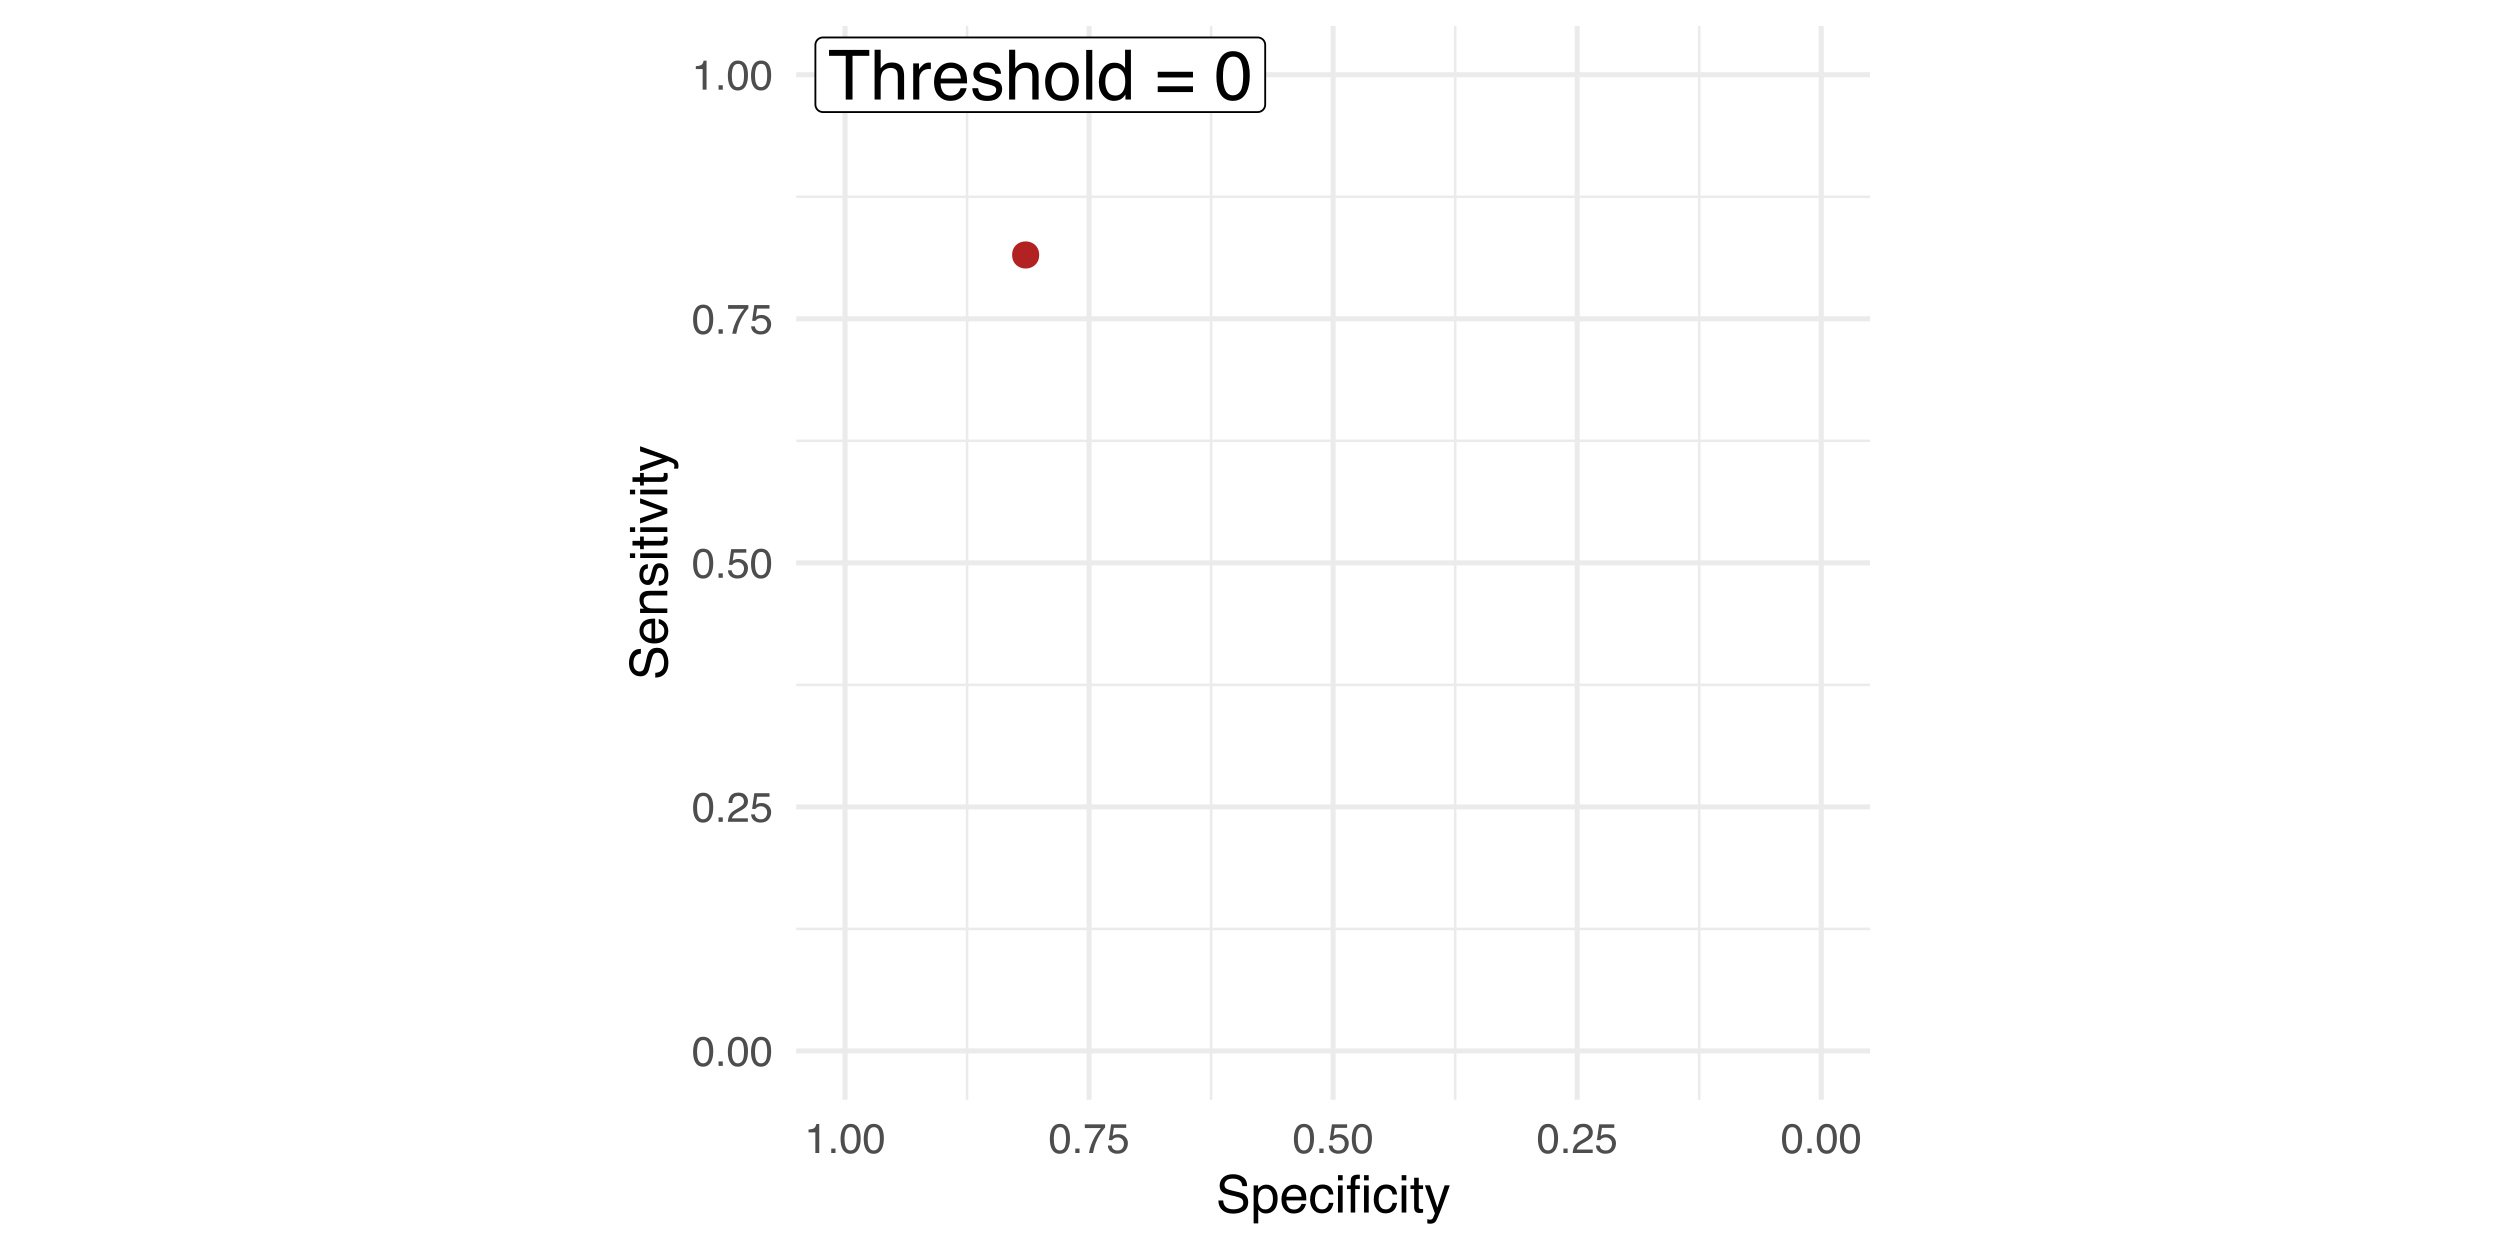
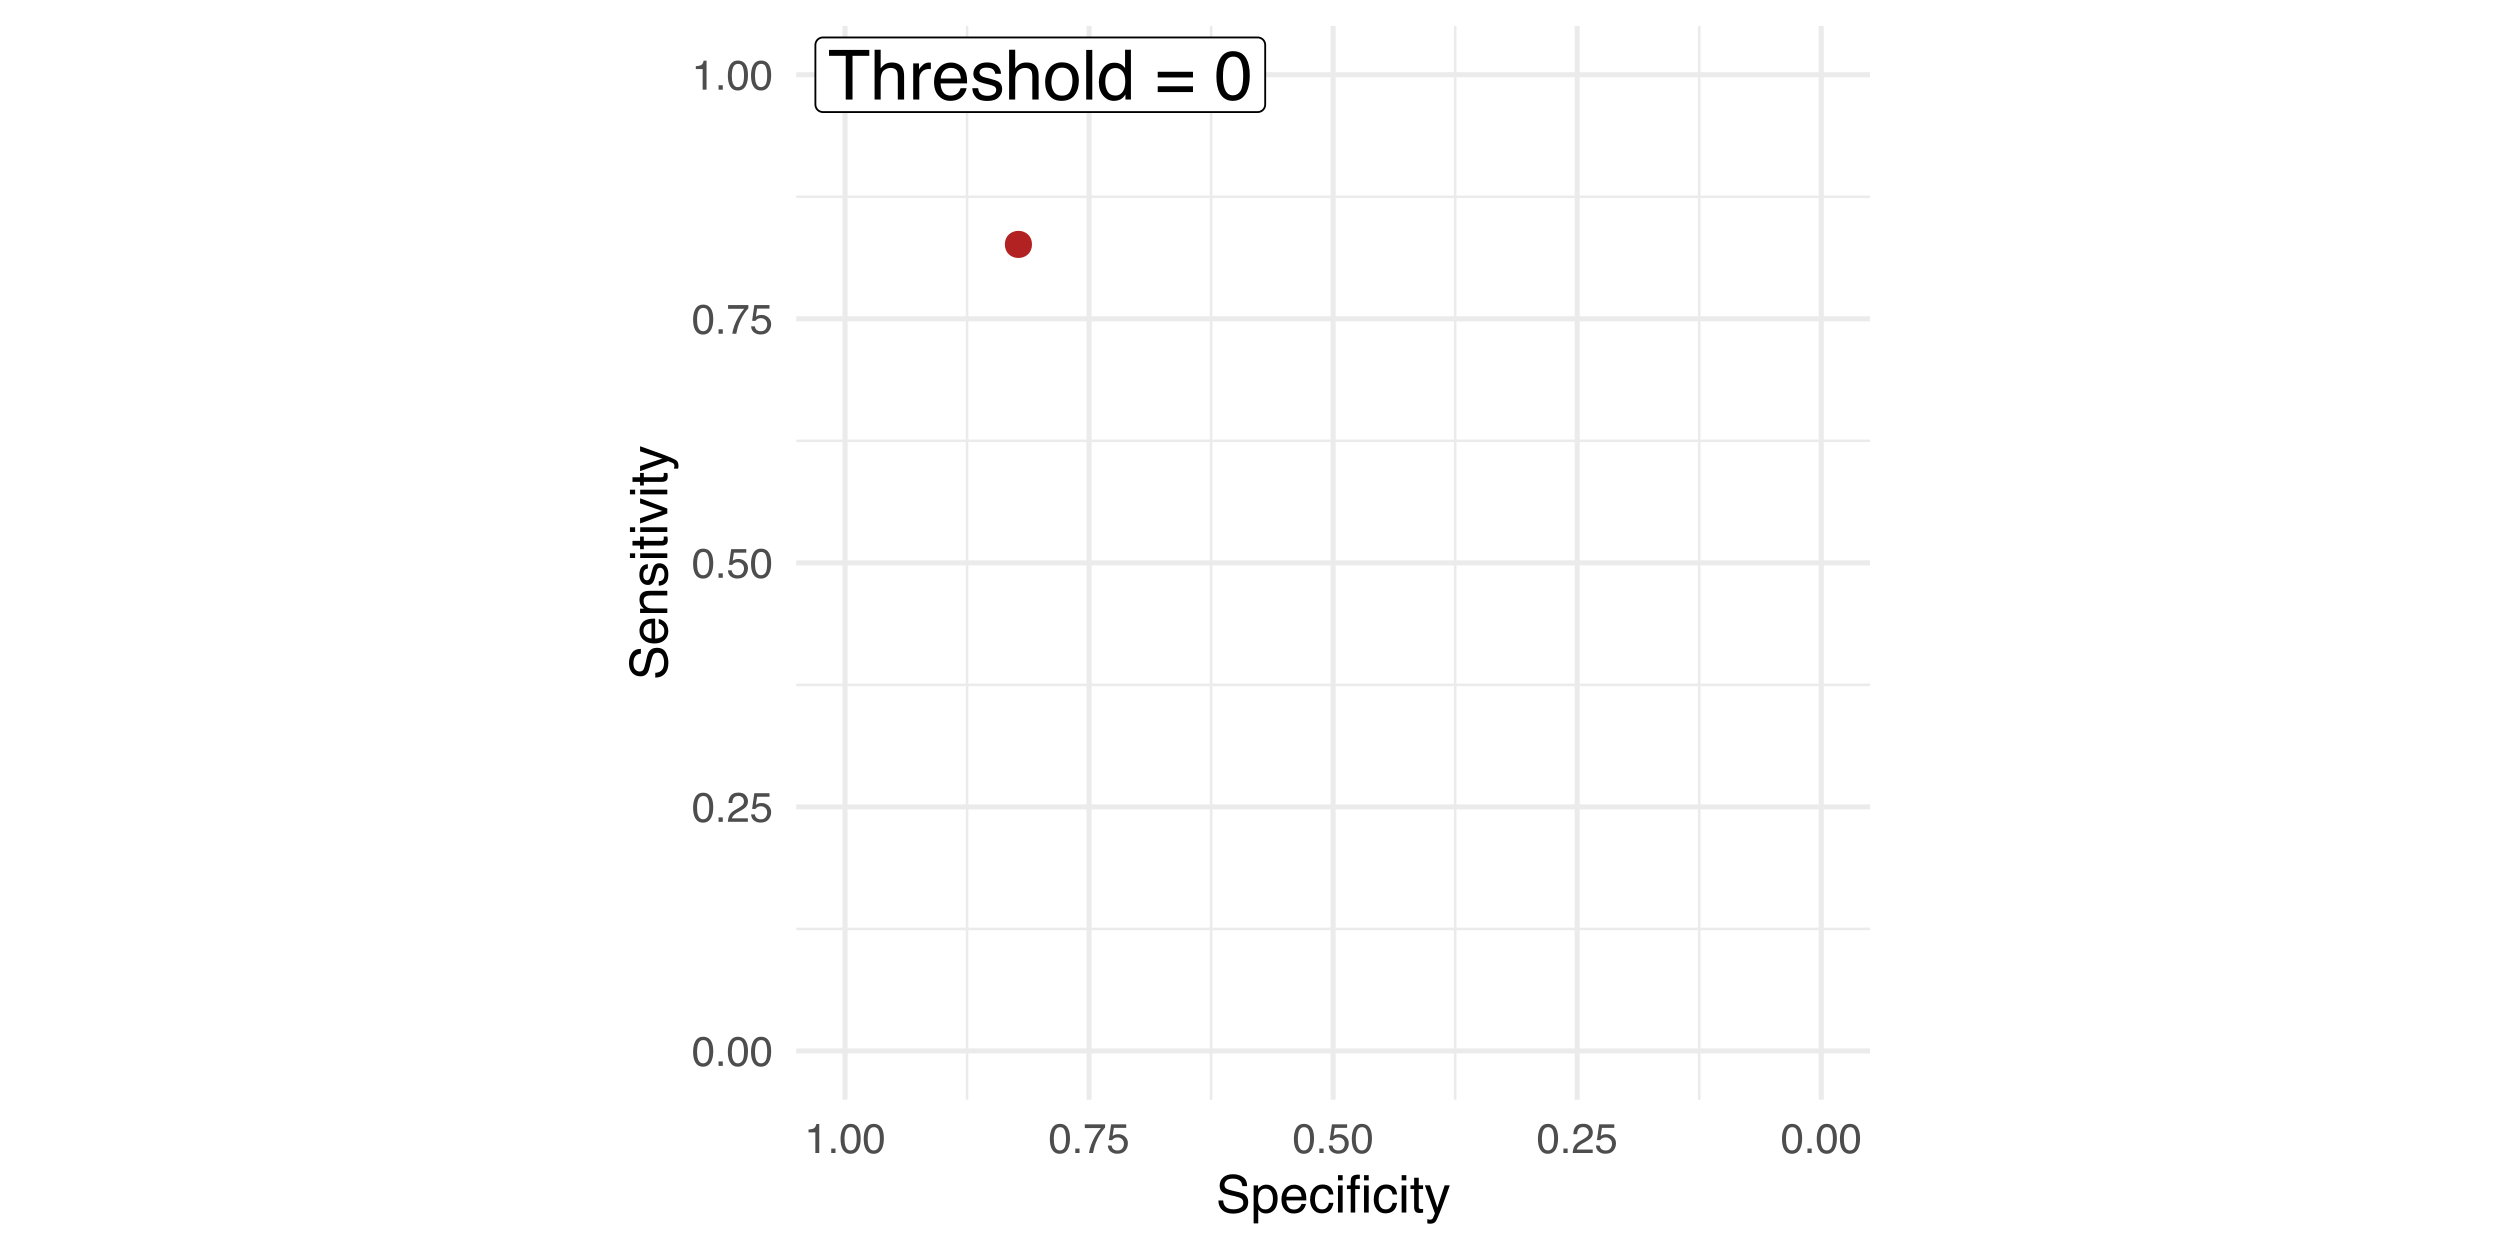
<svg xmlns="http://www.w3.org/2000/svg" xmlns:xlink="http://www.w3.org/1999/xlink" width="720pt" height="360pt" viewBox="0 0 720 360" version="1.1">
  <defs>
    <g>
      <symbol overflow="visible" id="glyph0-0">
        <path style="stroke:none;" d="M 0.641 0 L 0.641 -14.297 L 11.984 -14.297 L 11.984 0 Z M 10.188 -1.797 L 10.188 -12.5 L 2.438 -12.5 L 2.438 -1.797 Z M 10.188 -1.797 " />
      </symbol>
      <symbol overflow="visible" id="glyph0-1">
        <path style="stroke:none;" d="M 11.922 -14.297 L 11.922 -12.594 L 7.094 -12.594 L 7.094 0 L 5.141 0 L 5.141 -12.594 L 0.328 -12.594 L 0.328 -14.297 Z M 11.922 -14.297 " />
      </symbol>
      <symbol overflow="visible" id="glyph0-2">
        <path style="stroke:none;" d="M 1.281 -14.344 L 3.031 -14.344 L 3.031 -9 C 3.445 -9.531 3.82 -9.898 4.156 -10.109 C 4.719 -10.484 5.422 -10.672 6.266 -10.672 C 7.773 -10.672 8.801 -10.141 9.344 -9.078 C 9.633 -8.504 9.781 -7.707 9.781 -6.688 L 9.781 0 L 7.969 0 L 7.969 -6.562 C 7.969 -7.332 7.875 -7.895 7.688 -8.25 C 7.363 -8.82 6.766 -9.109 5.891 -9.109 C 5.172 -9.109 4.516 -8.859 3.922 -8.359 C 3.328 -7.859 3.031 -6.914 3.031 -5.531 L 3.031 0 L 1.281 0 Z M 1.281 -14.344 " />
      </symbol>
      <symbol overflow="visible" id="glyph0-3">
        <path style="stroke:none;" d="M 1.328 -10.422 L 3 -10.422 L 3 -8.625 C 3.133 -8.969 3.469 -9.391 4 -9.891 C 4.531 -10.398 5.145 -10.656 5.844 -10.656 C 5.875 -10.656 5.926 -10.648 6 -10.641 C 6.082 -10.629 6.219 -10.617 6.406 -10.609 L 6.406 -8.75 C 6.301 -8.77 6.203 -8.781 6.109 -8.781 C 6.023 -8.789 5.93 -8.797 5.828 -8.797 C 4.941 -8.797 4.258 -8.508 3.781 -7.938 C 3.312 -7.375 3.078 -6.723 3.078 -5.984 L 3.078 0 L 1.328 0 Z M 1.328 -10.422 " />
      </symbol>
      <symbol overflow="visible" id="glyph0-4">
        <path style="stroke:none;" d="M 5.625 -10.656 C 6.363 -10.656 7.078 -10.477 7.766 -10.125 C 8.461 -9.781 8.992 -9.332 9.359 -8.781 C 9.711 -8.258 9.945 -7.648 10.062 -6.953 C 10.164 -6.461 10.219 -5.695 10.219 -4.656 L 2.578 -4.656 C 2.609 -3.594 2.859 -2.738 3.328 -2.094 C 3.797 -1.457 4.52 -1.141 5.5 -1.141 C 6.414 -1.141 7.145 -1.441 7.688 -2.047 C 8 -2.398 8.219 -2.805 8.344 -3.266 L 10.062 -3.266 C 10.02 -2.879 9.867 -2.453 9.609 -1.984 C 9.359 -1.516 9.07 -1.133 8.75 -0.844 C 8.219 -0.32 7.562 0.031 6.781 0.219 C 6.352 0.32 5.875 0.375 5.344 0.375 C 4.051 0.375 2.953 -0.098 2.047 -1.047 C 1.148 -1.992 0.703 -3.316 0.703 -5.016 C 0.703 -6.68 1.156 -8.035 2.062 -9.078 C 2.969 -10.129 4.156 -10.656 5.625 -10.656 Z M 8.422 -6.047 C 8.348 -6.797 8.18 -7.398 7.922 -7.859 C 7.441 -8.703 6.641 -9.125 5.516 -9.125 C 4.711 -9.125 4.035 -8.832 3.484 -8.25 C 2.941 -7.676 2.656 -6.941 2.625 -6.047 Z M 5.453 -10.672 Z M 5.453 -10.672 " />
      </symbol>
      <symbol overflow="visible" id="glyph0-5">
        <path style="stroke:none;" d="M 2.328 -3.266 C 2.379 -2.68 2.523 -2.234 2.766 -1.922 C 3.203 -1.359 3.969 -1.078 5.062 -1.078 C 5.707 -1.078 6.273 -1.219 6.766 -1.5 C 7.266 -1.781 7.516 -2.219 7.516 -2.812 C 7.516 -3.258 7.316 -3.598 6.922 -3.828 C 6.66 -3.973 6.16 -4.141 5.422 -4.328 L 4.031 -4.672 C 3.133 -4.898 2.477 -5.148 2.062 -5.422 C 1.312 -5.891 0.938 -6.547 0.938 -7.391 C 0.938 -8.367 1.289 -9.16 2 -9.766 C 2.707 -10.379 3.66 -10.688 4.859 -10.688 C 6.43 -10.688 7.566 -10.227 8.266 -9.312 C 8.691 -8.727 8.898 -8.098 8.891 -7.422 L 7.234 -7.422 C 7.203 -7.816 7.062 -8.176 6.812 -8.5 C 6.414 -8.957 5.723 -9.188 4.734 -9.188 C 4.066 -9.188 3.562 -9.062 3.219 -8.812 C 2.883 -8.562 2.719 -8.227 2.719 -7.812 C 2.719 -7.352 2.941 -6.988 3.391 -6.719 C 3.648 -6.562 4.031 -6.422 4.531 -6.297 L 5.688 -6.016 C 6.945 -5.703 7.789 -5.406 8.219 -5.125 C 8.895 -4.676 9.234 -3.973 9.234 -3.016 C 9.234 -2.086 8.879 -1.285 8.172 -0.609 C 7.473 0.066 6.406 0.406 4.969 0.406 C 3.414 0.406 2.316 0.051 1.672 -0.656 C 1.023 -1.363 0.68 -2.234 0.641 -3.266 Z M 4.906 -10.672 Z M 4.906 -10.672 " />
      </symbol>
      <symbol overflow="visible" id="glyph0-6">
        <path style="stroke:none;" d="M 5.422 -1.125 C 6.578 -1.125 7.367 -1.562 7.797 -2.438 C 8.234 -3.32 8.453 -4.301 8.453 -5.375 C 8.453 -6.352 8.297 -7.145 7.984 -7.75 C 7.492 -8.707 6.645 -9.188 5.438 -9.188 C 4.363 -9.188 3.582 -8.773 3.094 -7.953 C 2.613 -7.141 2.375 -6.16 2.375 -5.016 C 2.375 -3.898 2.613 -2.973 3.094 -2.234 C 3.582 -1.492 4.359 -1.125 5.422 -1.125 Z M 5.484 -10.719 C 6.828 -10.719 7.961 -10.27 8.891 -9.375 C 9.816 -8.477 10.281 -7.16 10.281 -5.422 C 10.281 -3.742 9.867 -2.359 9.047 -1.266 C 8.234 -0.172 6.969 0.375 5.25 0.375 C 3.82 0.375 2.688 -0.109 1.844 -1.078 C 1 -2.047 0.578 -3.348 0.578 -4.984 C 0.578 -6.734 1.02 -8.125 1.906 -9.156 C 2.789 -10.195 3.984 -10.719 5.484 -10.719 Z M 5.422 -10.672 Z M 5.422 -10.672 " />
      </symbol>
      <symbol overflow="visible" id="glyph0-7">
        <path style="stroke:none;" d="M 1.328 -14.297 L 3.078 -14.297 L 3.078 0 L 1.328 0 Z M 1.328 -14.297 " />
      </symbol>
      <symbol overflow="visible" id="glyph0-8">
        <path style="stroke:none;" d="M 2.391 -5.094 C 2.391 -3.977 2.625 -3.039 3.094 -2.281 C 3.57 -1.531 4.332 -1.156 5.375 -1.156 C 6.188 -1.156 6.852 -1.504 7.375 -2.203 C 7.895 -2.898 8.156 -3.898 8.156 -5.203 C 8.156 -6.516 7.883 -7.488 7.344 -8.125 C 6.812 -8.758 6.148 -9.078 5.359 -9.078 C 4.473 -9.078 3.754 -8.738 3.203 -8.062 C 2.66 -7.383 2.391 -6.395 2.391 -5.094 Z M 5.031 -10.609 C 5.82 -10.609 6.488 -10.438 7.031 -10.094 C 7.344 -9.906 7.695 -9.566 8.094 -9.078 L 8.094 -14.344 L 9.781 -14.344 L 9.781 0 L 8.203 0 L 8.203 -1.453 C 7.797 -0.805 7.312 -0.336 6.75 -0.047 C 6.195 0.234 5.555 0.375 4.828 0.375 C 3.672 0.375 2.664 -0.113 1.812 -1.094 C 0.969 -2.07 0.547 -3.367 0.547 -4.984 C 0.547 -6.504 0.93 -7.82 1.703 -8.938 C 2.484 -10.051 3.594 -10.609 5.031 -10.609 Z M 5.031 -10.609 " />
      </symbol>
      <symbol overflow="visible" id="glyph0-9">
        <path style="stroke:none;" d="" />
      </symbol>
      <symbol overflow="visible" id="glyph0-10">
        <path style="stroke:none;" d="M 11.047 -8 L 11.047 -6.359 L 0.891 -6.359 L 0.891 -8 Z M 11.047 -3.828 L 11.047 -2.156 L 0.891 -2.156 L 0.891 -3.828 Z M 11.047 -3.828 " />
      </symbol>
      <symbol overflow="visible" id="glyph0-11">
        <path style="stroke:none;" d="M 5.391 -13.938 C 7.191 -13.938 8.492 -13.191 9.297 -11.703 C 9.922 -10.555 10.234 -8.984 10.234 -6.984 C 10.234 -5.086 9.953 -3.52 9.391 -2.281 C 8.566 -0.508 7.227 0.375 5.375 0.375 C 3.707 0.375 2.461 -0.348 1.641 -1.797 C 0.961 -3.016 0.625 -4.645 0.625 -6.688 C 0.625 -8.27 0.828 -9.629 1.234 -10.766 C 2.004 -12.879 3.391 -13.938 5.391 -13.938 Z M 5.375 -1.219 C 6.281 -1.219 7 -1.617 7.531 -2.422 C 8.07 -3.223 8.344 -4.723 8.344 -6.922 C 8.344 -8.504 8.145 -9.805 7.75 -10.828 C 7.363 -11.848 6.613 -12.359 5.5 -12.359 C 4.469 -12.359 3.711 -11.875 3.234 -10.906 C 2.754 -9.938 2.516 -8.504 2.516 -6.609 C 2.516 -5.191 2.672 -4.051 2.984 -3.188 C 3.441 -1.875 4.238 -1.219 5.375 -1.219 Z M 5.375 -1.219 " />
      </symbol>
      <symbol overflow="visible" id="glyph1-0">
        <path style="stroke:none;" d="M 0.391 0 L 0.391 -8.609 L 7.219 -8.609 L 7.219 0 Z M 6.141 -1.078 L 6.141 -7.531 L 1.469 -7.531 L 1.469 -1.078 Z M 6.141 -1.078 " />
      </symbol>
      <symbol overflow="visible" id="glyph1-1">
        <path style="stroke:none;" d="M 3.25 -8.391 C 4.332 -8.391 5.117 -7.941 5.609 -7.047 C 5.984 -6.359 6.172 -5.41 6.172 -4.203 C 6.172 -3.066 6 -2.125 5.656 -1.375 C 5.164 -0.301 4.359 0.234 3.234 0.234 C 2.234 0.234 1.484 -0.203 0.984 -1.078 C 0.578 -1.816 0.375 -2.801 0.375 -4.031 C 0.375 -4.977 0.5 -5.797 0.75 -6.484 C 1.207 -7.754 2.039 -8.391 3.25 -8.391 Z M 3.234 -0.734 C 3.785 -0.734 4.223 -0.973 4.547 -1.453 C 4.867 -1.941 5.031 -2.848 5.031 -4.172 C 5.031 -5.117 4.91 -5.898 4.672 -6.516 C 4.441 -7.129 3.988 -7.438 3.312 -7.438 C 2.688 -7.438 2.227 -7.145 1.938 -6.562 C 1.656 -5.977 1.516 -5.117 1.516 -3.984 C 1.516 -3.129 1.609 -2.441 1.797 -1.922 C 2.078 -1.129 2.555 -0.734 3.234 -0.734 Z M 3.234 -0.734 " />
      </symbol>
      <symbol overflow="visible" id="glyph1-2">
        <path style="stroke:none;" d="M 1.031 -1.281 L 2.25 -1.281 L 2.25 0 L 1.031 0 Z M 1.031 -1.281 " />
      </symbol>
      <symbol overflow="visible" id="glyph1-3">
        <path style="stroke:none;" d="M 0.375 0 C 0.414 -0.719 0.566 -1.344 0.828 -1.875 C 1.086 -2.414 1.594 -2.906 2.344 -3.344 L 3.469 -4 C 3.969 -4.289 4.32 -4.539 4.531 -4.75 C 4.852 -5.07 5.016 -5.441 5.016 -5.859 C 5.016 -6.348 4.863 -6.734 4.562 -7.016 C 4.27 -7.305 3.883 -7.453 3.406 -7.453 C 2.676 -7.453 2.176 -7.18 1.906 -6.641 C 1.75 -6.336 1.664 -5.93 1.656 -5.422 L 0.578 -5.422 C 0.586 -6.148 0.723 -6.742 0.984 -7.203 C 1.441 -8.016 2.25 -8.422 3.406 -8.422 C 4.363 -8.422 5.062 -8.16 5.5 -7.641 C 5.945 -7.117 6.172 -6.539 6.172 -5.906 C 6.172 -5.238 5.938 -4.664 5.469 -4.188 C 5.195 -3.906 4.707 -3.566 4 -3.172 L 3.188 -2.734 C 2.812 -2.523 2.516 -2.32 2.297 -2.125 C 1.898 -1.789 1.648 -1.414 1.547 -1 L 6.141 -1 L 6.141 0 Z M 0.375 0 " />
      </symbol>
      <symbol overflow="visible" id="glyph1-4">
        <path style="stroke:none;" d="M 1.484 -2.141 C 1.555 -1.535 1.836 -1.117 2.328 -0.891 C 2.578 -0.773 2.863 -0.719 3.188 -0.719 C 3.812 -0.719 4.273 -0.914 4.578 -1.312 C 4.879 -1.707 5.031 -2.148 5.031 -2.641 C 5.031 -3.223 4.848 -3.676 4.484 -4 C 4.129 -4.32 3.703 -4.484 3.203 -4.484 C 2.836 -4.484 2.523 -4.41 2.266 -4.266 C 2.004 -4.129 1.785 -3.938 1.609 -3.688 L 0.688 -3.734 L 1.328 -8.25 L 5.688 -8.25 L 5.688 -7.234 L 2.125 -7.234 L 1.766 -4.906 C 1.961 -5.051 2.148 -5.16 2.328 -5.234 C 2.641 -5.359 3 -5.422 3.406 -5.422 C 4.176 -5.422 4.828 -5.172 5.359 -4.672 C 5.898 -4.18 6.172 -3.555 6.172 -2.797 C 6.172 -2.004 5.922 -1.301 5.422 -0.688 C 4.93 -0.082 4.148 0.219 3.078 0.219 C 2.398 0.219 1.797 0.023 1.266 -0.359 C 0.742 -0.742 0.453 -1.336 0.391 -2.141 Z M 1.484 -2.141 " />
      </symbol>
      <symbol overflow="visible" id="glyph1-5">
        <path style="stroke:none;" d="M 6.281 -8.25 L 6.281 -7.328 C 6.008 -7.066 5.648 -6.613 5.203 -5.969 C 4.754 -5.32 4.359 -4.625 4.016 -3.875 C 3.672 -3.133 3.41 -2.469 3.234 -1.875 C 3.129 -1.488 2.984 -0.863 2.797 0 L 1.641 0 C 1.898 -1.602 2.484 -3.195 3.391 -4.781 C 3.93 -5.707 4.492 -6.508 5.078 -7.188 L 0.438 -7.188 L 0.438 -8.25 Z M 6.281 -8.25 " />
      </symbol>
      <symbol overflow="visible" id="glyph1-6">
        <path style="stroke:none;" d="M 1.156 -5.938 L 1.156 -6.75 C 1.914 -6.82 2.441 -6.945 2.734 -7.125 C 3.035 -7.301 3.266 -7.711 3.422 -8.359 L 4.25 -8.359 L 4.25 0 L 3.125 0 L 3.125 -5.938 Z M 1.156 -5.938 " />
      </symbol>
      <symbol overflow="visible" id="glyph2-0">
        <path style="stroke:none;" d="M 0.484 0 L 0.484 -10.766 L 9.031 -10.766 L 9.031 0 Z M 7.672 -1.344 L 7.672 -9.406 L 1.828 -9.406 L 1.828 -1.344 Z M 7.672 -1.344 " />
      </symbol>
      <symbol overflow="visible" id="glyph2-1">
        <path style="stroke:none;" d="M 2.094 -3.469 C 2.125 -2.863 2.27 -2.367 2.531 -1.984 C 3.008 -1.273 3.859 -0.922 5.078 -0.922 C 5.629 -0.922 6.129 -1 6.578 -1.156 C 7.441 -1.457 7.875 -2 7.875 -2.781 C 7.875 -3.363 7.691 -3.781 7.328 -4.031 C 6.961 -4.27 6.383 -4.484 5.594 -4.672 L 4.125 -5 C 3.176 -5.207 2.504 -5.441 2.109 -5.703 C 1.422 -6.148 1.078 -6.82 1.078 -7.719 C 1.078 -8.688 1.41 -9.477 2.078 -10.094 C 2.754 -10.719 3.703 -11.031 4.922 -11.031 C 6.055 -11.031 7.016 -10.754 7.797 -10.203 C 8.586 -9.66 8.984 -8.797 8.984 -7.609 L 7.625 -7.609 C 7.539 -8.18 7.383 -8.617 7.156 -8.922 C 6.707 -9.484 5.953 -9.766 4.891 -9.766 C 4.023 -9.766 3.406 -9.582 3.031 -9.219 C 2.656 -8.863 2.469 -8.445 2.469 -7.969 C 2.469 -7.438 2.688 -7.051 3.125 -6.812 C 3.414 -6.656 4.066 -6.457 5.078 -6.219 L 6.594 -5.875 C 7.32 -5.707 7.883 -5.484 8.281 -5.203 C 8.957 -4.703 9.297 -3.973 9.297 -3.016 C 9.297 -1.816 8.863 -0.961 8 -0.453 C 7.133 0.055 6.129 0.312 4.984 0.312 C 3.641 0.312 2.594 -0.023 1.844 -0.703 C 1.082 -1.391 0.707 -2.312 0.719 -3.469 Z M 5.047 -11.047 Z M 5.047 -11.047 " />
      </symbol>
      <symbol overflow="visible" id="glyph2-2">
        <path style="stroke:none;" d="M 4.281 -0.891 C 4.895 -0.891 5.406 -1.145 5.812 -1.656 C 6.219 -2.176 6.422 -2.945 6.422 -3.969 C 6.422 -4.594 6.332 -5.129 6.156 -5.578 C 5.812 -6.441 5.188 -6.875 4.281 -6.875 C 3.363 -6.875 2.738 -6.422 2.406 -5.516 C 2.219 -5.023 2.125 -4.398 2.125 -3.641 C 2.125 -3.035 2.219 -2.523 2.406 -2.109 C 2.75 -1.297 3.375 -0.891 4.281 -0.891 Z M 0.859 -7.812 L 2.141 -7.812 L 2.141 -6.766 C 2.41 -7.117 2.703 -7.395 3.016 -7.594 C 3.453 -7.883 3.973 -8.031 4.578 -8.031 C 5.461 -8.031 6.211 -7.688 6.828 -7 C 7.453 -6.32 7.766 -5.352 7.766 -4.094 C 7.766 -2.383 7.32 -1.164 6.438 -0.438 C 5.863 0.031 5.203 0.266 4.453 0.266 C 3.859 0.266 3.363 0.133 2.969 -0.125 C 2.727 -0.27 2.469 -0.52 2.188 -0.875 L 2.188 3.125 L 0.859 3.125 Z M 0.859 -7.812 " />
      </symbol>
      <symbol overflow="visible" id="glyph2-3">
        <path style="stroke:none;" d="M 4.234 -8.016 C 4.785 -8.016 5.32 -7.883 5.844 -7.625 C 6.375 -7.363 6.773 -7.023 7.047 -6.609 C 7.305 -6.211 7.484 -5.754 7.578 -5.234 C 7.648 -4.867 7.688 -4.289 7.688 -3.5 L 1.938 -3.5 C 1.969 -2.707 2.156 -2.066 2.5 -1.578 C 2.852 -1.098 3.398 -0.859 4.141 -0.859 C 4.828 -0.859 5.375 -1.086 5.781 -1.547 C 6.02 -1.805 6.188 -2.113 6.281 -2.469 L 7.578 -2.469 C 7.547 -2.176 7.43 -1.852 7.234 -1.5 C 7.047 -1.145 6.832 -0.852 6.594 -0.625 C 6.188 -0.238 5.691 0.02 5.109 0.156 C 4.785 0.238 4.426 0.281 4.031 0.281 C 3.051 0.281 2.223 -0.07 1.547 -0.781 C 0.867 -1.5 0.531 -2.492 0.531 -3.766 C 0.531 -5.023 0.867 -6.047 1.547 -6.828 C 2.234 -7.617 3.129 -8.016 4.234 -8.016 Z M 6.328 -4.547 C 6.273 -5.117 6.156 -5.578 5.969 -5.922 C 5.602 -6.555 5 -6.875 4.156 -6.875 C 3.551 -6.875 3.039 -6.656 2.625 -6.219 C 2.219 -5.781 2.004 -5.223 1.984 -4.547 Z M 4.109 -8.031 Z M 4.109 -8.031 " />
      </symbol>
      <symbol overflow="visible" id="glyph2-4">
        <path style="stroke:none;" d="M 3.984 -8.078 C 4.867 -8.078 5.586 -7.859 6.141 -7.422 C 6.703 -6.992 7.039 -6.254 7.156 -5.203 L 5.859 -5.203 C 5.785 -5.691 5.609 -6.094 5.328 -6.406 C 5.055 -6.727 4.609 -6.891 3.984 -6.891 C 3.148 -6.891 2.551 -6.477 2.188 -5.656 C 1.957 -5.125 1.844 -4.469 1.844 -3.688 C 1.844 -2.906 2.004 -2.242 2.328 -1.703 C 2.66 -1.172 3.188 -0.906 3.906 -0.906 C 4.445 -0.906 4.879 -1.07 5.203 -1.406 C 5.523 -1.738 5.742 -2.195 5.859 -2.781 L 7.156 -2.781 C 7 -1.738 6.629 -0.973 6.047 -0.484 C 5.461 -0.004 4.711 0.234 3.797 0.234 C 2.773 0.234 1.957 -0.141 1.344 -0.891 C 0.738 -1.641 0.438 -2.578 0.438 -3.703 C 0.438 -5.078 0.77 -6.148 1.438 -6.922 C 2.102 -7.691 2.953 -8.078 3.984 -8.078 Z M 3.781 -8.031 Z M 3.781 -8.031 " />
      </symbol>
      <symbol overflow="visible" id="glyph2-5">
        <path style="stroke:none;" d="M 0.969 -7.812 L 2.312 -7.812 L 2.312 0 L 0.969 0 Z M 0.969 -10.766 L 2.312 -10.766 L 2.312 -9.266 L 0.969 -9.266 Z M 0.969 -10.766 " />
      </symbol>
      <symbol overflow="visible" id="glyph2-6">
        <path style="stroke:none;" d="M 1.297 -9.031 C 1.316 -9.582 1.41 -9.984 1.578 -10.234 C 1.891 -10.68 2.484 -10.906 3.359 -10.906 C 3.441 -10.906 3.523 -10.906 3.609 -10.906 C 3.703 -10.906 3.805 -10.898 3.922 -10.891 L 3.922 -9.688 C 3.785 -9.695 3.688 -9.703 3.625 -9.703 C 3.562 -9.703 3.504 -9.703 3.453 -9.703 C 3.047 -9.703 2.801 -9.598 2.719 -9.391 C 2.645 -9.18 2.609 -8.656 2.609 -7.812 L 3.922 -7.812 L 3.922 -6.766 L 2.594 -6.766 L 2.594 0 L 1.297 0 L 1.297 -6.766 L 0.203 -6.766 L 0.203 -7.812 L 1.297 -7.812 Z M 1.297 -9.031 " />
      </symbol>
      <symbol overflow="visible" id="glyph2-7">
        <path style="stroke:none;" d="M 1.234 -10.031 L 2.562 -10.031 L 2.562 -7.844 L 3.812 -7.844 L 3.812 -6.766 L 2.562 -6.766 L 2.562 -1.641 C 2.562 -1.367 2.656 -1.188 2.844 -1.094 C 2.945 -1.039 3.117 -1.016 3.359 -1.016 C 3.422 -1.016 3.488 -1.016 3.562 -1.016 C 3.633 -1.023 3.719 -1.035 3.812 -1.047 L 3.812 0 C 3.664 0.039 3.508 0.07 3.344 0.094 C 3.176 0.113 3 0.125 2.812 0.125 C 2.195 0.125 1.781 -0.031 1.562 -0.344 C 1.344 -0.664 1.234 -1.078 1.234 -1.578 L 1.234 -6.766 L 0.172 -6.766 L 0.172 -7.844 L 1.234 -7.844 Z M 1.234 -10.031 " />
      </symbol>
      <symbol overflow="visible" id="glyph2-8">
        <path style="stroke:none;" d="M 5.859 -7.844 L 7.328 -7.844 C 7.141 -7.344 6.727 -6.195 6.094 -4.406 C 5.613 -3.051 5.211 -1.953 4.891 -1.109 C 4.129 0.891 3.594 2.109 3.281 2.547 C 2.969 2.992 2.426 3.219 1.656 3.219 C 1.477 3.219 1.336 3.207 1.234 3.188 C 1.129 3.176 1.004 3.148 0.859 3.109 L 0.859 1.906 C 1.086 1.969 1.254 2.004 1.359 2.016 C 1.461 2.035 1.555 2.047 1.641 2.047 C 1.879 2.047 2.055 2.004 2.172 1.922 C 2.285 1.848 2.383 1.754 2.469 1.641 C 2.488 1.598 2.57 1.395 2.719 1.031 C 2.875 0.664 2.984 0.398 3.047 0.234 L 0.156 -7.844 L 1.641 -7.844 L 3.75 -1.453 Z M 3.75 -8.031 Z M 3.75 -8.031 " />
      </symbol>
      <symbol overflow="visible" id="glyph3-0">
        <path style="stroke:none;" d="M 0 -0.484 L -10.766 -0.484 L -10.766 -9.031 L 0 -9.031 Z M -1.344 -7.672 L -9.406 -7.672 L -9.406 -1.828 L -1.344 -1.828 Z M -1.344 -7.672 " />
      </symbol>
      <symbol overflow="visible" id="glyph3-1">
        <path style="stroke:none;" d="M -3.469 -2.094 C -2.863 -2.125 -2.367 -2.27 -1.984 -2.531 C -1.273 -3.008 -0.922 -3.859 -0.922 -5.078 C -0.922 -5.629 -1 -6.129 -1.156 -6.578 C -1.457 -7.441 -2 -7.875 -2.781 -7.875 C -3.363 -7.875 -3.781 -7.691 -4.031 -7.328 C -4.27 -6.961 -4.484 -6.383 -4.672 -5.594 L -5 -4.125 C -5.207 -3.176 -5.441 -2.504 -5.703 -2.109 C -6.148 -1.422 -6.82 -1.078 -7.719 -1.078 C -8.688 -1.078 -9.477 -1.41 -10.094 -2.078 C -10.719 -2.754 -11.031 -3.703 -11.031 -4.922 C -11.031 -6.055 -10.754 -7.016 -10.203 -7.797 C -9.66 -8.586 -8.797 -8.984 -7.609 -8.984 L -7.609 -7.625 C -8.18 -7.539 -8.617 -7.383 -8.922 -7.156 C -9.484 -6.707 -9.766 -5.953 -9.766 -4.891 C -9.766 -4.023 -9.582 -3.406 -9.219 -3.031 C -8.863 -2.656 -8.445 -2.469 -7.969 -2.469 C -7.438 -2.469 -7.051 -2.688 -6.812 -3.125 C -6.656 -3.414 -6.457 -4.066 -6.219 -5.078 L -5.875 -6.594 C -5.707 -7.32 -5.484 -7.883 -5.203 -8.281 C -4.703 -8.957 -3.973 -9.297 -3.016 -9.297 C -1.816 -9.297 -0.961 -8.863 -0.453 -8 C 0.055 -7.133 0.312 -6.129 0.312 -4.984 C 0.312 -3.641 -0.023 -2.594 -0.703 -1.844 C -1.391 -1.082 -2.312 -0.707 -3.469 -0.719 Z M -11.047 -5.047 Z M -11.047 -5.047 " />
      </symbol>
      <symbol overflow="visible" id="glyph3-2">
        <path style="stroke:none;" d="M -8.016 -4.234 C -8.016 -4.785 -7.883 -5.32 -7.625 -5.844 C -7.363 -6.375 -7.023 -6.773 -6.609 -7.047 C -6.211 -7.305 -5.754 -7.484 -5.234 -7.578 C -4.867 -7.648 -4.289 -7.688 -3.5 -7.688 L -3.5 -1.938 C -2.707 -1.969 -2.066 -2.156 -1.578 -2.5 C -1.098 -2.852 -0.859 -3.398 -0.859 -4.141 C -0.859 -4.828 -1.086 -5.375 -1.547 -5.781 C -1.805 -6.02 -2.113 -6.188 -2.469 -6.281 L -2.469 -7.578 C -2.176 -7.547 -1.852 -7.43 -1.5 -7.234 C -1.145 -7.047 -0.852 -6.832 -0.625 -6.594 C -0.238 -6.188 0.02 -5.691 0.156 -5.109 C 0.238 -4.785 0.281 -4.426 0.281 -4.031 C 0.281 -3.051 -0.07 -2.223 -0.781 -1.547 C -1.5 -0.867 -2.492 -0.531 -3.766 -0.531 C -5.023 -0.531 -6.047 -0.867 -6.828 -1.547 C -7.617 -2.234 -8.016 -3.129 -8.016 -4.234 Z M -4.547 -6.328 C -5.117 -6.273 -5.578 -6.156 -5.922 -5.969 C -6.555 -5.602 -6.875 -5 -6.875 -4.156 C -6.875 -3.551 -6.656 -3.039 -6.219 -2.625 C -5.781 -2.219 -5.223 -2.004 -4.547 -1.984 Z M -8.031 -4.109 Z M -8.031 -4.109 " />
      </symbol>
      <symbol overflow="visible" id="glyph3-3">
        <path style="stroke:none;" d="M -7.844 -0.969 L -7.844 -2.219 L -6.734 -2.219 C -7.191 -2.594 -7.52 -2.984 -7.719 -3.391 C -7.914 -3.805 -8.016 -4.27 -8.016 -4.781 C -8.016 -5.895 -7.629 -6.645 -6.859 -7.031 C -6.43 -7.25 -5.82 -7.359 -5.031 -7.359 L 0 -7.359 L 0 -6.016 L -4.938 -6.016 C -5.414 -6.016 -5.801 -5.945 -6.094 -5.812 C -6.582 -5.57 -6.828 -5.145 -6.828 -4.531 C -6.828 -4.219 -6.797 -3.961 -6.734 -3.766 C -6.629 -3.398 -6.414 -3.082 -6.094 -2.812 C -5.832 -2.594 -5.562 -2.445 -5.281 -2.375 C -5.008 -2.312 -4.617 -2.281 -4.109 -2.281 L 0 -2.281 L 0 -0.969 Z M -8.031 -4.062 Z M -8.031 -4.062 " />
      </symbol>
      <symbol overflow="visible" id="glyph3-4">
        <path style="stroke:none;" d="M -2.469 -1.75 C -2.02 -1.789 -1.68 -1.898 -1.453 -2.078 C -1.023 -2.41 -0.812 -2.988 -0.812 -3.812 C -0.812 -4.301 -0.914 -4.727 -1.125 -5.094 C -1.344 -5.469 -1.672 -5.656 -2.109 -5.656 C -2.453 -5.656 -2.711 -5.504 -2.891 -5.203 C -2.992 -5.016 -3.117 -4.641 -3.266 -4.078 L -3.516 -3.031 C -3.68 -2.363 -3.867 -1.867 -4.078 -1.547 C -4.43 -0.984 -4.926 -0.703 -5.562 -0.703 C -6.301 -0.703 -6.898 -0.969 -7.359 -1.5 C -7.816 -2.039 -8.047 -2.758 -8.047 -3.656 C -8.047 -4.844 -7.703 -5.695 -7.016 -6.219 C -6.566 -6.539 -6.094 -6.695 -5.594 -6.688 L -5.594 -5.453 C -5.883 -5.422 -6.156 -5.316 -6.406 -5.141 C -6.75 -4.836 -6.922 -4.312 -6.922 -3.562 C -6.922 -3.062 -6.82 -2.68 -6.625 -2.422 C -6.438 -2.172 -6.188 -2.047 -5.875 -2.047 C -5.539 -2.047 -5.27 -2.211 -5.062 -2.547 C -4.938 -2.742 -4.828 -3.031 -4.734 -3.406 L -4.531 -4.281 C -4.301 -5.227 -4.078 -5.863 -3.859 -6.188 C -3.523 -6.695 -2.992 -6.953 -2.266 -6.953 C -1.566 -6.953 -0.961 -6.688 -0.453 -6.156 C 0.047 -5.633 0.297 -4.832 0.297 -3.75 C 0.297 -2.582 0.031 -1.754 -0.5 -1.266 C -1.031 -0.773 -1.688 -0.516 -2.469 -0.484 Z M -8.031 -3.703 Z M -8.031 -3.703 " />
      </symbol>
      <symbol overflow="visible" id="glyph3-5">
        <path style="stroke:none;" d="M -7.812 -0.969 L -7.812 -2.312 L 0 -2.312 L 0 -0.969 Z M -10.766 -0.969 L -10.766 -2.312 L -9.266 -2.312 L -9.266 -0.969 Z M -10.766 -0.969 " />
      </symbol>
      <symbol overflow="visible" id="glyph3-6">
        <path style="stroke:none;" d="M -10.031 -1.234 L -10.031 -2.562 L -7.844 -2.562 L -7.844 -3.812 L -6.766 -3.812 L -6.766 -2.562 L -1.641 -2.562 C -1.367 -2.562 -1.188 -2.656 -1.094 -2.844 C -1.039 -2.945 -1.016 -3.117 -1.016 -3.359 C -1.016 -3.422 -1.016 -3.488 -1.016 -3.562 C -1.023 -3.633 -1.035 -3.719 -1.047 -3.812 L 0 -3.812 C 0.039 -3.664 0.07 -3.508 0.094 -3.344 C 0.113 -3.176 0.125 -3 0.125 -2.812 C 0.125 -2.195 -0.031 -1.781 -0.344 -1.562 C -0.664 -1.344 -1.078 -1.234 -1.578 -1.234 L -6.766 -1.234 L -6.766 -0.172 L -7.844 -0.172 L -7.844 -1.234 Z M -10.031 -1.234 " />
      </symbol>
      <symbol overflow="visible" id="glyph3-7">
        <path style="stroke:none;" d="M -7.844 -1.609 L -1.453 -3.703 L -7.844 -5.891 L -7.844 -7.344 L 0 -4.375 L 0 -2.969 L -7.844 -0.078 Z M -7.844 -1.609 " />
      </symbol>
      <symbol overflow="visible" id="glyph3-8">
        <path style="stroke:none;" d="M -7.844 -5.859 L -7.844 -7.328 C -7.344 -7.141 -6.195 -6.727 -4.406 -6.094 C -3.051 -5.613 -1.953 -5.211 -1.109 -4.891 C 0.891 -4.129 2.109 -3.594 2.547 -3.281 C 2.992 -2.969 3.219 -2.426 3.219 -1.656 C 3.219 -1.477 3.207 -1.336 3.188 -1.234 C 3.176 -1.129 3.148 -1.004 3.109 -0.859 L 1.906 -0.859 C 1.969 -1.086 2.004 -1.254 2.016 -1.359 C 2.035 -1.461 2.047 -1.555 2.047 -1.641 C 2.047 -1.879 2.004 -2.055 1.922 -2.172 C 1.848 -2.285 1.754 -2.383 1.641 -2.469 C 1.598 -2.488 1.395 -2.57 1.031 -2.719 C 0.664 -2.875 0.398 -2.984 0.234 -3.047 L -7.844 -0.156 L -7.844 -1.641 L -1.453 -3.75 Z M -8.031 -3.75 Z M -8.031 -3.75 " />
      </symbol>
    </g>
    <clipPath id="clip1">
      <path d="M 229.32 267 L 538.578 267 L 538.578 268 L 229.32 268 Z M 229.32 267 " />
    </clipPath>
    <clipPath id="clip2">
      <path d="M 229.32 196 L 538.578 196 L 538.578 198 L 229.32 198 Z M 229.32 196 " />
    </clipPath>
    <clipPath id="clip3">
      <path d="M 229.32 126 L 538.578 126 L 538.578 128 L 229.32 128 Z M 229.32 126 " />
    </clipPath>
    <clipPath id="clip4">
      <path d="M 229.32 56 L 538.578 56 L 538.578 58 L 229.32 58 Z M 229.32 56 " />
    </clipPath>
    <clipPath id="clip5">
      <path d="M 489 7.473 L 490 7.473 L 490 316.73 L 489 316.73 Z M 489 7.473 " />
    </clipPath>
    <clipPath id="clip6">
      <path d="M 418 7.473 L 420 7.473 L 420 316.73 L 418 316.73 Z M 418 7.473 " />
    </clipPath>
    <clipPath id="clip7">
      <path d="M 348 7.473 L 350 7.473 L 350 316.73 L 348 316.73 Z M 348 7.473 " />
    </clipPath>
    <clipPath id="clip8">
      <path d="M 278 7.473 L 279 7.473 L 279 316.73 L 278 316.73 Z M 278 7.473 " />
    </clipPath>
    <clipPath id="clip9">
      <path d="M 229.32 301 L 538.578 301 L 538.578 304 L 229.32 304 Z M 229.32 301 " />
    </clipPath>
    <clipPath id="clip10">
      <path d="M 229.32 231 L 538.578 231 L 538.578 234 L 229.32 234 Z M 229.32 231 " />
    </clipPath>
    <clipPath id="clip11">
      <path d="M 229.32 161 L 538.578 161 L 538.578 163 L 229.32 163 Z M 229.32 161 " />
    </clipPath>
    <clipPath id="clip12">
      <path d="M 229.32 91 L 538.578 91 L 538.578 93 L 229.32 93 Z M 229.32 91 " />
    </clipPath>
    <clipPath id="clip13">
      <path d="M 229.32 20 L 538.578 20 L 538.578 23 L 229.32 23 Z M 229.32 20 " />
    </clipPath>
    <clipPath id="clip14">
      <path d="M 523 7.473 L 526 7.473 L 526 316.73 L 523 316.73 Z M 523 7.473 " />
    </clipPath>
    <clipPath id="clip15">
      <path d="M 453 7.473 L 455 7.473 L 455 316.73 L 453 316.73 Z M 453 7.473 " />
    </clipPath>
    <clipPath id="clip16">
      <path d="M 383 7.473 L 385 7.473 L 385 316.73 L 383 316.73 Z M 383 7.473 " />
    </clipPath>
    <clipPath id="clip17">
      <path d="M 312 7.473 L 315 7.473 L 315 316.73 L 312 316.73 Z M 312 7.473 " />
    </clipPath>
    <clipPath id="clip18">
      <path d="M 242 7.473 L 245 7.473 L 245 316.73 L 242 316.73 Z M 242 7.473 " />
    </clipPath>
  </defs>
  <g id="surface264">
    <rect x="0" y="0" width="720" height="360" style="fill:rgb(100%,100%,100%);fill-opacity:1;stroke:none;" />
    <g clip-path="url(#clip1)" clip-rule="nonzero">
      <path style="fill:none;stroke-width:0.727;stroke-linecap:butt;stroke-linejoin:round;stroke:rgb(92.157%,92.157%,92.157%);stroke-opacity:1;stroke-miterlimit:10;" d="M 229.32 267.527 L 538.574 267.527 " />
    </g>
    <g clip-path="url(#clip2)" clip-rule="nonzero">
      <path style="fill:none;stroke-width:0.727;stroke-linecap:butt;stroke-linejoin:round;stroke:rgb(92.157%,92.157%,92.157%);stroke-opacity:1;stroke-miterlimit:10;" d="M 229.32 197.242 L 538.574 197.242 " />
    </g>
    <g clip-path="url(#clip3)" clip-rule="nonzero">
      <path style="fill:none;stroke-width:0.727;stroke-linecap:butt;stroke-linejoin:round;stroke:rgb(92.157%,92.157%,92.157%);stroke-opacity:1;stroke-miterlimit:10;" d="M 229.32 126.957 L 538.574 126.957 " />
    </g>
    <g clip-path="url(#clip4)" clip-rule="nonzero">
      <path style="fill:none;stroke-width:0.727;stroke-linecap:butt;stroke-linejoin:round;stroke:rgb(92.157%,92.157%,92.157%);stroke-opacity:1;stroke-miterlimit:10;" d="M 229.32 56.672 L 538.574 56.672 " />
    </g>
    <g clip-path="url(#clip5)" clip-rule="nonzero">
      <path style="fill:none;stroke-width:0.727;stroke-linecap:butt;stroke-linejoin:round;stroke:rgb(92.157%,92.157%,92.157%);stroke-opacity:1;stroke-miterlimit:10;" d="M 489.375 316.727 L 489.375 7.473 " />
    </g>
    <g clip-path="url(#clip6)" clip-rule="nonzero">
      <path style="fill:none;stroke-width:0.727;stroke-linecap:butt;stroke-linejoin:round;stroke:rgb(92.157%,92.157%,92.157%);stroke-opacity:1;stroke-miterlimit:10;" d="M 419.09 316.727 L 419.09 7.473 " />
    </g>
    <g clip-path="url(#clip7)" clip-rule="nonzero">
      <path style="fill:none;stroke-width:0.727;stroke-linecap:butt;stroke-linejoin:round;stroke:rgb(92.157%,92.157%,92.157%);stroke-opacity:1;stroke-miterlimit:10;" d="M 348.805 316.727 L 348.805 7.473 " />
    </g>
    <g clip-path="url(#clip8)" clip-rule="nonzero">
      <path style="fill:none;stroke-width:0.727;stroke-linecap:butt;stroke-linejoin:round;stroke:rgb(92.157%,92.157%,92.157%);stroke-opacity:1;stroke-miterlimit:10;" d="M 278.52 316.727 L 278.52 7.473 " />
    </g>
    <g clip-path="url(#clip9)" clip-rule="nonzero">
      <path style="fill:none;stroke-width:1.455;stroke-linecap:butt;stroke-linejoin:round;stroke:rgb(92.157%,92.157%,92.157%);stroke-opacity:1;stroke-miterlimit:10;" d="M 229.32 302.672 L 538.574 302.672 " />
    </g>
    <g clip-path="url(#clip10)" clip-rule="nonzero">
      <path style="fill:none;stroke-width:1.455;stroke-linecap:butt;stroke-linejoin:round;stroke:rgb(92.157%,92.157%,92.157%);stroke-opacity:1;stroke-miterlimit:10;" d="M 229.32 232.387 L 538.574 232.387 " />
    </g>
    <g clip-path="url(#clip11)" clip-rule="nonzero">
      <path style="fill:none;stroke-width:1.455;stroke-linecap:butt;stroke-linejoin:round;stroke:rgb(92.157%,92.157%,92.157%);stroke-opacity:1;stroke-miterlimit:10;" d="M 229.32 162.102 L 538.574 162.102 " />
    </g>
    <g clip-path="url(#clip12)" clip-rule="nonzero">
      <path style="fill:none;stroke-width:1.455;stroke-linecap:butt;stroke-linejoin:round;stroke:rgb(92.157%,92.157%,92.157%);stroke-opacity:1;stroke-miterlimit:10;" d="M 229.32 91.816 L 538.574 91.816 " />
    </g>
    <g clip-path="url(#clip13)" clip-rule="nonzero">
      <path style="fill:none;stroke-width:1.455;stroke-linecap:butt;stroke-linejoin:round;stroke:rgb(92.157%,92.157%,92.157%);stroke-opacity:1;stroke-miterlimit:10;" d="M 229.32 21.527 L 538.574 21.527 " />
    </g>
    <g clip-path="url(#clip14)" clip-rule="nonzero">
      <path style="fill:none;stroke-width:1.455;stroke-linecap:butt;stroke-linejoin:round;stroke:rgb(92.157%,92.157%,92.157%);stroke-opacity:1;stroke-miterlimit:10;" d="M 524.52 316.727 L 524.52 7.473 " />
    </g>
    <g clip-path="url(#clip15)" clip-rule="nonzero">
      <path style="fill:none;stroke-width:1.455;stroke-linecap:butt;stroke-linejoin:round;stroke:rgb(92.157%,92.157%,92.157%);stroke-opacity:1;stroke-miterlimit:10;" d="M 454.23 316.727 L 454.23 7.473 " />
    </g>
    <g clip-path="url(#clip16)" clip-rule="nonzero">
      <path style="fill:none;stroke-width:1.455;stroke-linecap:butt;stroke-linejoin:round;stroke:rgb(92.157%,92.157%,92.157%);stroke-opacity:1;stroke-miterlimit:10;" d="M 383.945 316.727 L 383.945 7.473 " />
    </g>
    <g clip-path="url(#clip17)" clip-rule="nonzero">
      <path style="fill:none;stroke-width:1.455;stroke-linecap:butt;stroke-linejoin:round;stroke:rgb(92.157%,92.157%,92.157%);stroke-opacity:1;stroke-miterlimit:10;" d="M 313.66 316.727 L 313.66 7.473 " />
    </g>
    <g clip-path="url(#clip18)" clip-rule="nonzero">
      <path style="fill:none;stroke-width:1.455;stroke-linecap:butt;stroke-linejoin:round;stroke:rgb(92.157%,92.157%,92.157%);stroke-opacity:1;stroke-miterlimit:10;" d="M 243.375 316.727 L 243.375 7.473 " />
    </g>
-     <path style="fill-rule:nonzero;fill:rgb(69.804%,13.333%,13.333%);fill-opacity:1;stroke-width:0.709;stroke-linecap:round;stroke-linejoin:round;stroke:rgb(69.804%,13.333%,13.333%);stroke-opacity:1;stroke-miterlimit:10;" d="M 298.941 73.43 C 298.941 78.168 291.832 78.168 291.832 73.43 C 291.832 68.688 298.941 68.688 298.941 73.43 " />
+     <path style="fill-rule:nonzero;fill:rgb(69.804%,13.333%,13.333%);fill-opacity:1;stroke-width:0.709;stroke-linecap:round;stroke-linejoin:round;stroke:rgb(69.804%,13.333%,13.333%);stroke-opacity:1;stroke-miterlimit:10;" d="M 296.863 70.391 C 296.863 75.133 289.75 75.133 289.75 70.391 C 289.75 65.652 296.863 65.652 296.863 70.391 " />
    <path style="fill-rule:nonzero;fill:rgb(100%,100%,100%);fill-opacity:1;stroke-width:0.533;stroke-linecap:round;stroke-linejoin:round;stroke:rgb(0%,0%,0%);stroke-opacity:1;stroke-miterlimit:10;" d="M 236.992 32.273 L 362.215 32.273 L 362.129 32.27 L 362.477 32.258 L 362.816 32.188 L 363.141 32.062 L 363.441 31.891 L 363.711 31.672 L 363.941 31.41 L 364.129 31.117 L 364.262 30.797 L 364.348 30.457 L 364.375 30.113 L 364.375 12.945 L 364.348 12.598 L 364.262 12.262 L 364.129 11.941 L 363.941 11.648 L 363.711 11.387 L 363.441 11.168 L 363.141 10.996 L 362.816 10.871 L 362.477 10.801 L 362.215 10.785 L 236.992 10.785 L 237.254 10.801 L 236.906 10.789 L 236.562 10.828 L 236.227 10.926 L 235.914 11.074 L 235.629 11.273 L 235.375 11.516 L 235.168 11.793 L 235.008 12.098 L 234.895 12.43 L 234.84 12.773 L 234.832 12.945 L 234.832 30.113 L 234.84 29.938 L 234.84 30.285 L 234.895 30.629 L 235.008 30.957 L 235.168 31.266 L 235.375 31.543 L 235.629 31.785 L 235.914 31.984 L 236.227 32.133 L 236.562 32.227 L 236.906 32.27 Z M 236.992 32.273 " />
    <g style="fill:rgb(0%,0%,0%);fill-opacity:1;">
      <use xlink:href="#glyph0-1" x="238.434" y="28.672" />
      <use xlink:href="#glyph0-2" x="250.6" y="28.672" />
      <use xlink:href="#glyph0-3" x="261.676" y="28.672" />
      <use xlink:href="#glyph0-4" x="268.309" y="28.672" />
      <use xlink:href="#glyph0-5" x="279.386" y="28.672" />
      <use xlink:href="#glyph0-2" x="289.344" y="28.672" />
      <use xlink:href="#glyph0-6" x="300.421" y="28.672" />
      <use xlink:href="#glyph0-7" x="311.498" y="28.672" />
      <use xlink:href="#glyph0-8" x="315.923" y="28.672" />
      <use xlink:href="#glyph0-9" x="327" y="28.672" />
      <use xlink:href="#glyph0-10" x="332.533" y="28.672" />
      <use xlink:href="#glyph0-9" x="344.164" y="28.672" />
      <use xlink:href="#glyph0-11" x="349.698" y="28.672" />
    </g>
    <g style="fill:rgb(30.196%,30.196%,30.196%);fill-opacity:1;">
      <use xlink:href="#glyph1-1" x="199.238" y="306.977" />
      <use xlink:href="#glyph1-2" x="205.912" y="306.977" />
      <use xlink:href="#glyph1-1" x="209.246" y="306.977" />
      <use xlink:href="#glyph1-1" x="215.92" y="306.977" />
    </g>
    <g style="fill:rgb(30.196%,30.196%,30.196%);fill-opacity:1;">
      <use xlink:href="#glyph1-1" x="199.238" y="236.688" />
      <use xlink:href="#glyph1-2" x="205.912" y="236.688" />
      <use xlink:href="#glyph1-3" x="209.246" y="236.688" />
      <use xlink:href="#glyph1-4" x="215.92" y="236.688" />
    </g>
    <g style="fill:rgb(30.196%,30.196%,30.196%);fill-opacity:1;">
      <use xlink:href="#glyph1-1" x="199.238" y="166.402" />
      <use xlink:href="#glyph1-2" x="205.912" y="166.402" />
      <use xlink:href="#glyph1-4" x="209.246" y="166.402" />
      <use xlink:href="#glyph1-1" x="215.92" y="166.402" />
    </g>
    <g style="fill:rgb(30.196%,30.196%,30.196%);fill-opacity:1;">
      <use xlink:href="#glyph1-1" x="199.238" y="96.117" />
      <use xlink:href="#glyph1-2" x="205.912" y="96.117" />
      <use xlink:href="#glyph1-5" x="209.246" y="96.117" />
      <use xlink:href="#glyph1-4" x="215.92" y="96.117" />
    </g>
    <g style="fill:rgb(30.196%,30.196%,30.196%);fill-opacity:1;">
      <use xlink:href="#glyph1-6" x="199.238" y="25.832" />
      <use xlink:href="#glyph1-2" x="205.912" y="25.832" />
      <use xlink:href="#glyph1-1" x="209.246" y="25.832" />
      <use xlink:href="#glyph1-1" x="215.92" y="25.832" />
    </g>
    <g style="fill:rgb(30.196%,30.196%,30.196%);fill-opacity:1;">
      <use xlink:href="#glyph1-1" x="512.84" y="332.062" />
      <use xlink:href="#glyph1-2" x="519.514" y="332.062" />
      <use xlink:href="#glyph1-1" x="522.848" y="332.062" />
      <use xlink:href="#glyph1-1" x="529.521" y="332.062" />
    </g>
    <g style="fill:rgb(30.196%,30.196%,30.196%);fill-opacity:1;">
      <use xlink:href="#glyph1-1" x="442.551" y="332.062" />
      <use xlink:href="#glyph1-2" x="449.225" y="332.062" />
      <use xlink:href="#glyph1-3" x="452.559" y="332.062" />
      <use xlink:href="#glyph1-4" x="459.232" y="332.062" />
    </g>
    <g style="fill:rgb(30.196%,30.196%,30.196%);fill-opacity:1;">
      <use xlink:href="#glyph1-1" x="372.266" y="332.062" />
      <use xlink:href="#glyph1-2" x="378.939" y="332.062" />
      <use xlink:href="#glyph1-4" x="382.273" y="332.062" />
      <use xlink:href="#glyph1-1" x="388.947" y="332.062" />
    </g>
    <g style="fill:rgb(30.196%,30.196%,30.196%);fill-opacity:1;">
      <use xlink:href="#glyph1-1" x="301.98" y="332.062" />
      <use xlink:href="#glyph1-2" x="308.654" y="332.062" />
      <use xlink:href="#glyph1-5" x="311.988" y="332.062" />
      <use xlink:href="#glyph1-4" x="318.662" y="332.062" />
    </g>
    <g style="fill:rgb(30.196%,30.196%,30.196%);fill-opacity:1;">
      <use xlink:href="#glyph1-6" x="231.695" y="332.062" />
      <use xlink:href="#glyph1-2" x="238.369" y="332.062" />
      <use xlink:href="#glyph1-1" x="241.703" y="332.062" />
      <use xlink:href="#glyph1-1" x="248.377" y="332.062" />
    </g>
    <g style="fill:rgb(0%,0%,0%);fill-opacity:1;">
      <use xlink:href="#glyph2-1" x="350.184" y="349.211" />
      <use xlink:href="#glyph2-2" x="360.188" y="349.211" />
      <use xlink:href="#glyph2-3" x="368.531" y="349.211" />
      <use xlink:href="#glyph2-4" x="376.873" y="349.211" />
      <use xlink:href="#glyph2-5" x="384.373" y="349.211" />
      <use xlink:href="#glyph2-6" x="387.706" y="349.211" />
      <use xlink:href="#glyph2-5" x="391.873" y="349.211" />
      <use xlink:href="#glyph2-4" x="395.206" y="349.211" />
      <use xlink:href="#glyph2-5" x="402.706" y="349.211" />
      <use xlink:href="#glyph2-7" x="406.038" y="349.211" />
      <use xlink:href="#glyph2-8" x="410.206" y="349.211" />
    </g>
    <g style="fill:rgb(0%,0%,0%);fill-opacity:1;">
      <use xlink:href="#glyph3-1" x="192.184" y="195.863" />
      <use xlink:href="#glyph3-2" x="192.184" y="185.858" />
      <use xlink:href="#glyph3-3" x="192.184" y="177.516" />
      <use xlink:href="#glyph3-4" x="192.184" y="169.174" />
      <use xlink:href="#glyph3-5" x="192.184" y="161.674" />
      <use xlink:href="#glyph3-6" x="192.184" y="158.341" />
      <use xlink:href="#glyph3-5" x="192.184" y="154.174" />
      <use xlink:href="#glyph3-7" x="192.184" y="150.841" />
      <use xlink:href="#glyph3-5" x="192.184" y="143.341" />
      <use xlink:href="#glyph3-6" x="192.184" y="140.009" />
      <use xlink:href="#glyph3-8" x="192.184" y="135.841" />
    </g>
  </g>
</svg>
